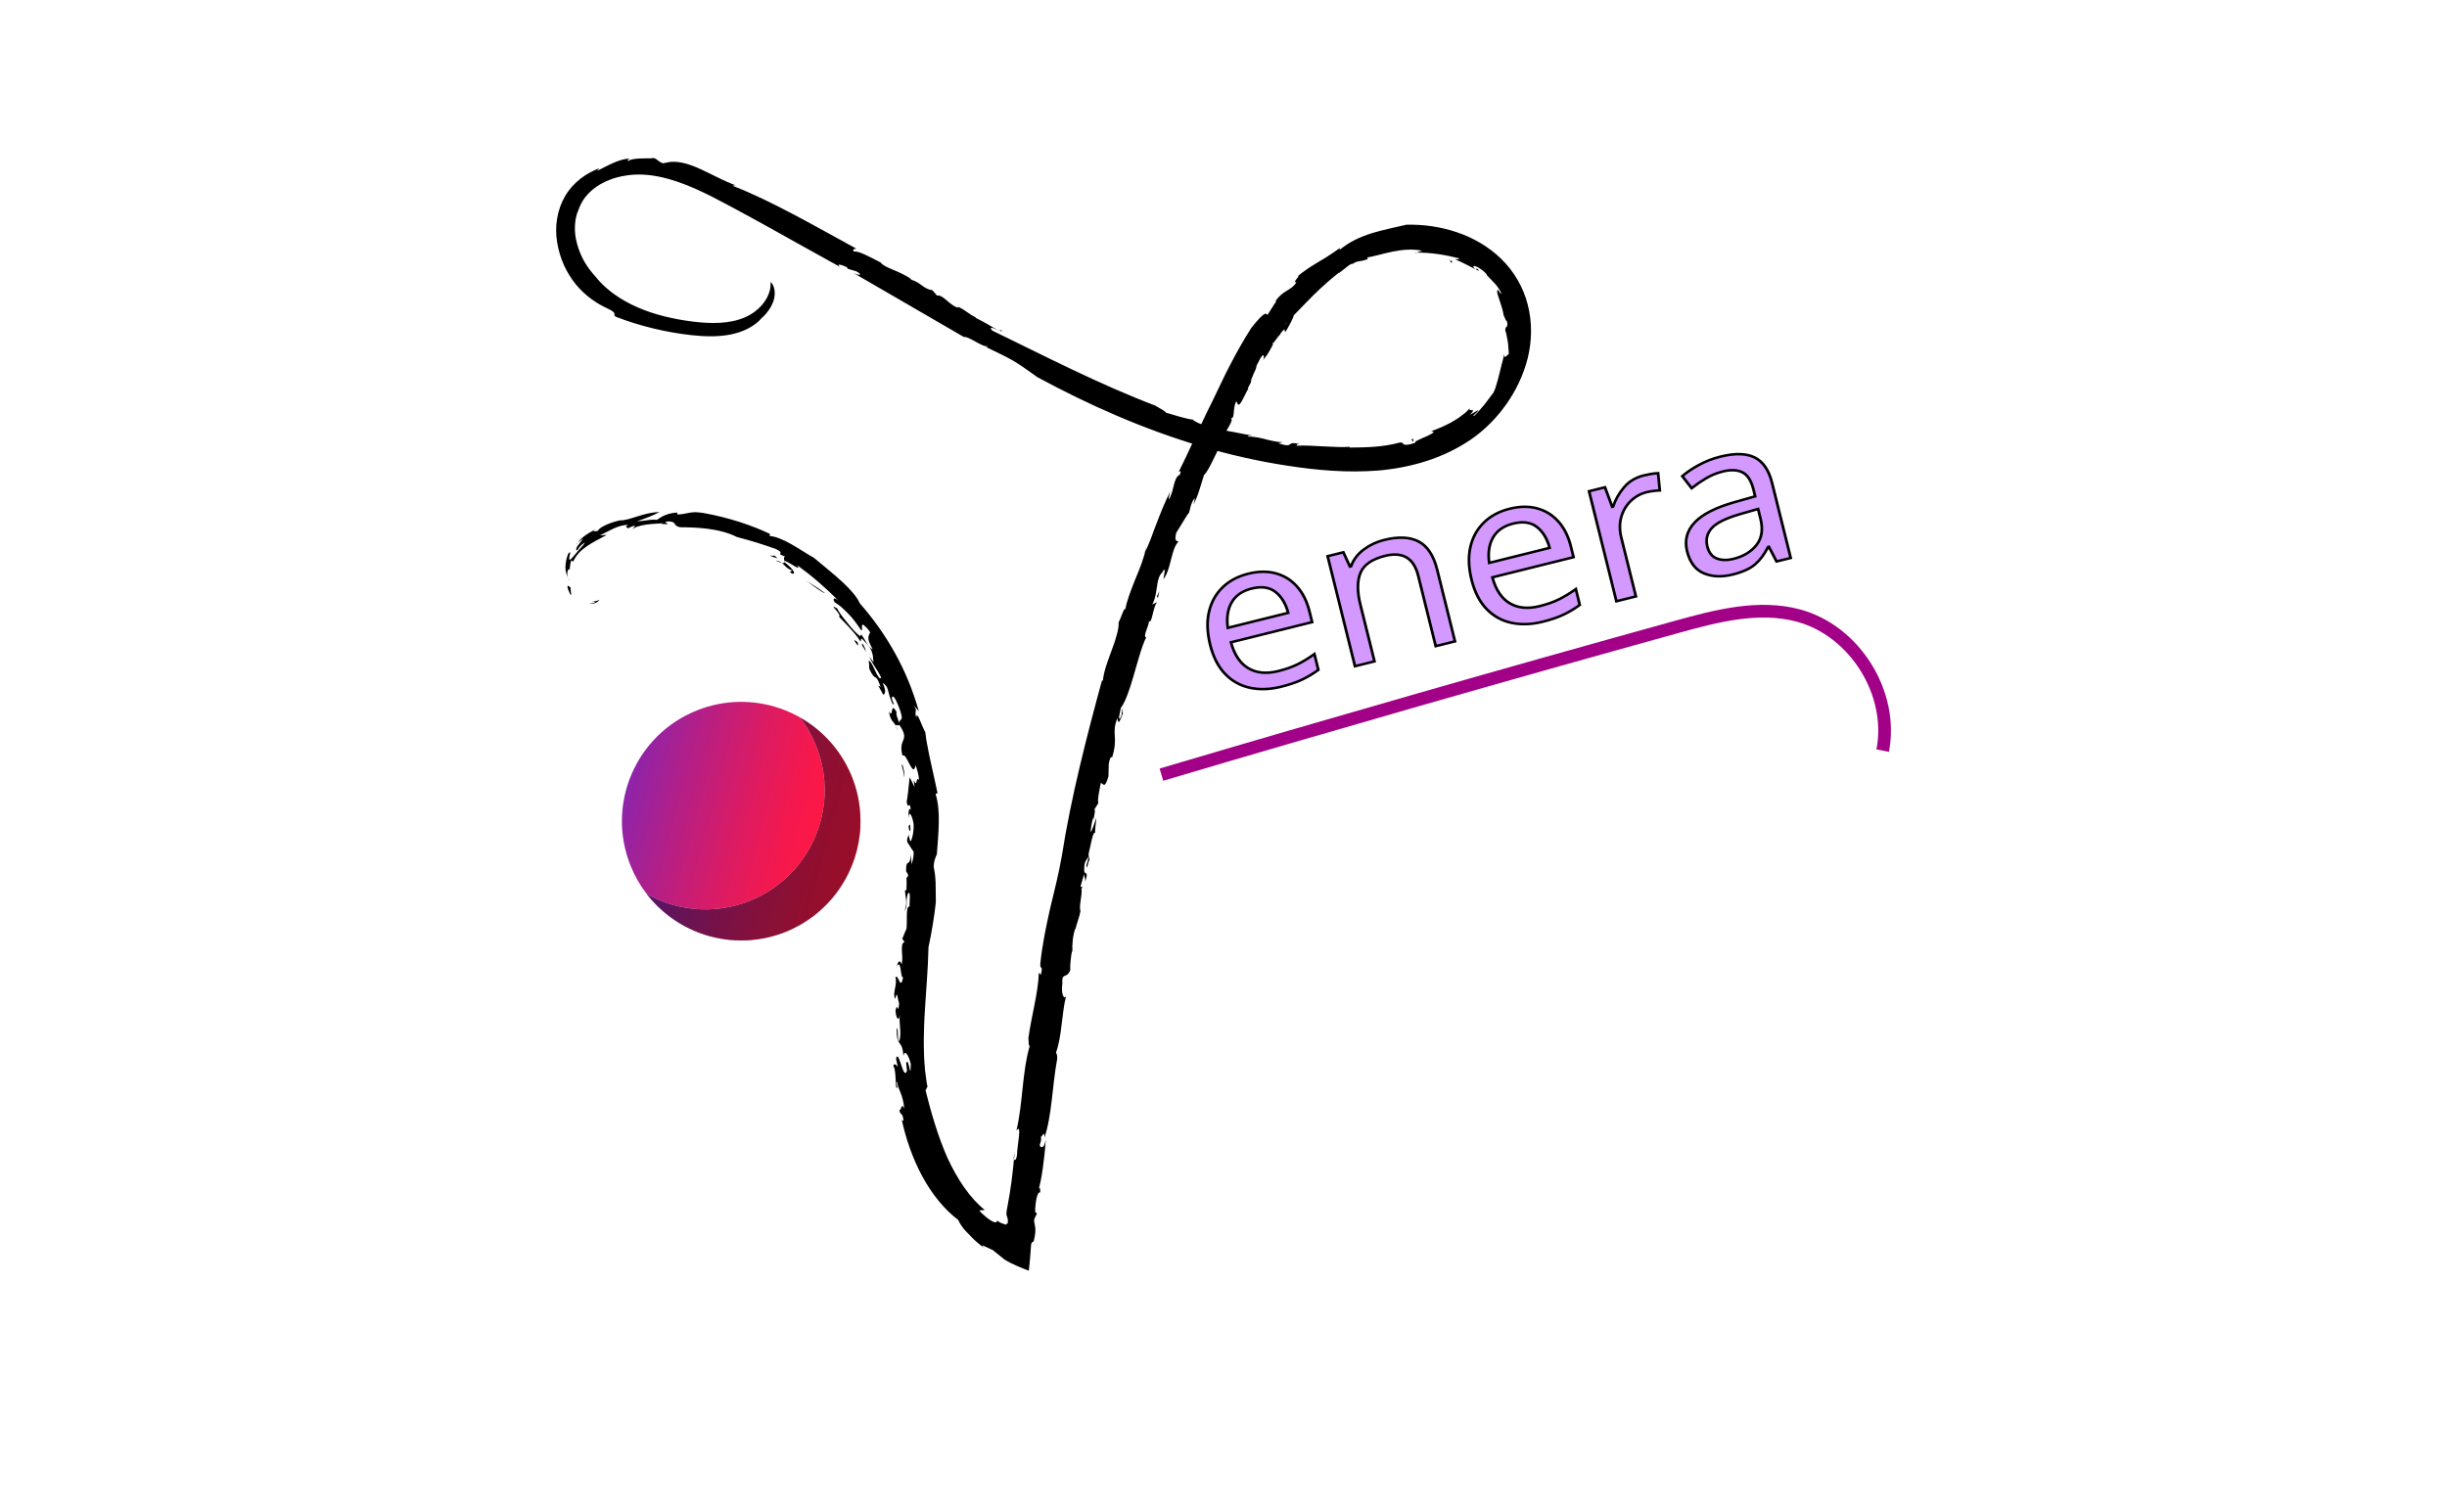
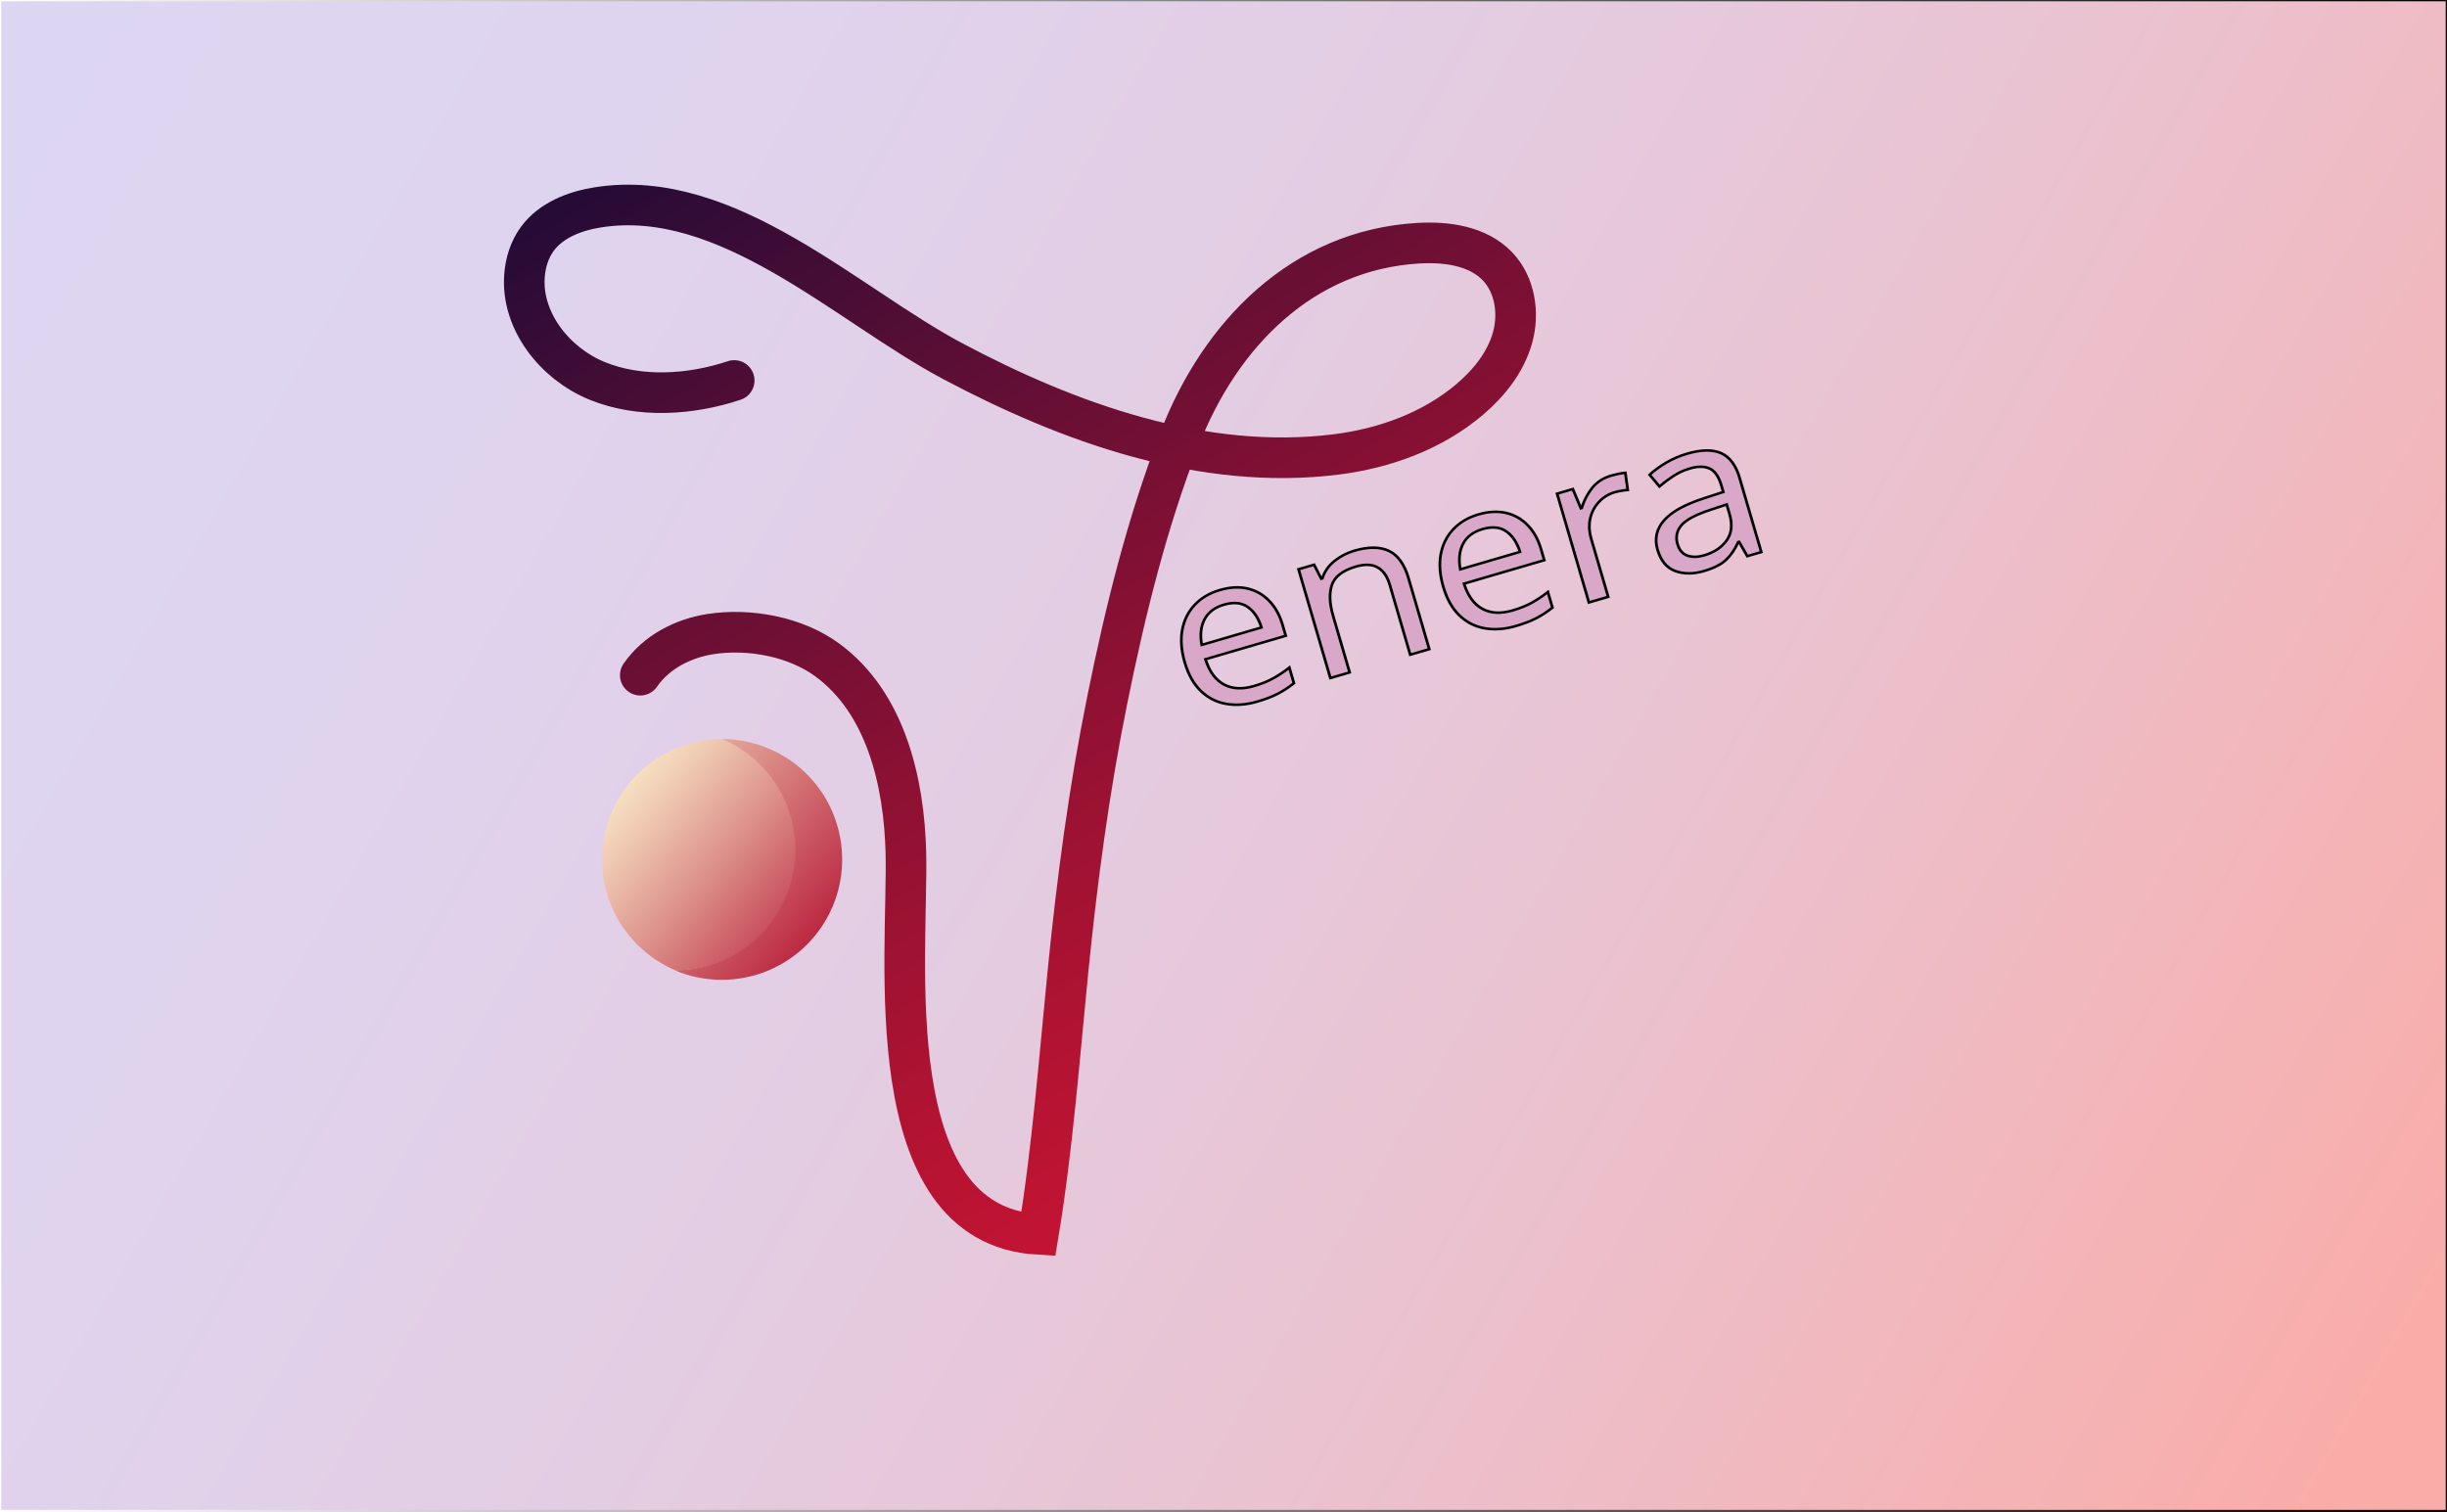
- <svg xmlns="http://www.w3.org/2000/svg" version="1.1" id="Layer_2" x="0px" y="0px" viewBox="0 0 963.78 595.28" style="enable-background:new 0 0 963.78 595.28;" xml:space="preserve">
+ <svg xmlns="http://www.w3.org/2000/svg" version="1.1" x="0px" y="0px" viewBox="0 0 963.78 595.28" style="enable-background:new 0 0 963.78 595.28;" xml:space="preserve">
  <style type="text/css">
- 	.st0{fill:none;stroke:#000000;stroke-width:0.25;stroke-miterlimit:10;}
- 	.st1{fill:url(#SVGID_1_);}
- 	.st2{fill:url(#SVGID_2_);}
- 	.st3{fill:url(#SVGID_3_);}
- 	.st4{fill:url(#SVGID_4_);}
- 	.st5{opacity:0.4;}
- 	.st6{fill:#D499FF;stroke:#000000;stroke-miterlimit:10;}
- 	.st7{font-family:'MyriadPro-Regular';}
+ 	.st0{fill:url(#SVGID_1_);stroke:url(#SVGID_2_);stroke-miterlimit:10;}
+ 	.st1{fill:url(#SVGID_3_);}
+ 	.st2{fill:url(#SVGID_4_);}
+ 	.st3{fill:url(#SVGID_5_);}
+ 	.st4{fill:url(#SVGID_6_);}
+ 	.st5{fill:none;stroke:url(#SVGID_7_);stroke-width:16;stroke-linecap:round;stroke-miterlimit:10;}
+ 	.st6{fill:#D9A7C7;stroke:#000000;stroke-miterlimit:10;}
+ 	.st7{font-family:'BookAntiqua';}
	.st8{font-size:83.326px;}
- 	.st9{fill:none;stroke:#A20087;stroke-width:5;stroke-miterlimit:10;}
</style>
-   <path class="st0" d="M332.79,378.91" />
-   <linearGradient id="SVGID_1_" gradientUnits="userSpaceOnUse" x1="332.136" y1="299.2" x2="332.146" y2="299.203">
-     <stop offset="0" style="stop-color:#109677" />
-     <stop offset="1.059638e-07" style="stop-color:#8E24AA" />
-     <stop offset="0.272" style="stop-color:#B51F86" />
-     <stop offset="0.592" style="stop-color:#DD1B62" />
-     <stop offset="0.845" style="stop-color:#F6184C" />
-     <stop offset="1" style="stop-color:#FF1744" />
-   </linearGradient>
-   <path class="st1" d="M332.15,299.21c0,0-0.01-0.01-0.01-0.01L332.15,299.21z" />
-   <linearGradient id="SVGID_2_" gradientUnits="userSpaceOnUse" x1="331.825" y1="300.402" x2="334.14" y2="301.022">
-     <stop offset="0" style="stop-color:#109677" />
-     <stop offset="1.059638e-07" style="stop-color:#8E24AA" />
-     <stop offset="0.272" style="stop-color:#B51F86" />
-     <stop offset="0.592" style="stop-color:#DD1B62" />
-     <stop offset="0.845" style="stop-color:#F6184C" />
-     <stop offset="1" style="stop-color:#FF1744" />
-   </linearGradient>
-   <path class="st2" d="M333.82,302.22c-0.52-1.02-1.08-2.03-1.67-3.01C332.73,300.19,333.3,301.18,333.82,302.22z" />
-   <linearGradient id="SVGID_3_" gradientUnits="userSpaceOnUse" x1="247.607" y1="307.371" x2="324.431" y2="327.956">
-     <stop offset="0" style="stop-color:#109677" />
-     <stop offset="1.059638e-07" style="stop-color:#8E24AA" />
-     <stop offset="0.272" style="stop-color:#B51F86" />
-     <stop offset="0.592" style="stop-color:#DD1B62" />
-     <stop offset="0.845" style="stop-color:#F6184C" />
-     <stop offset="1" style="stop-color:#FF1744" />
-   </linearGradient>
-   <path class="st3" d="M315.11,282.64c9.75,12.72,12.74,30.11,6.35,46.07c-9.64,24.08-36.98,35.8-61.07,26.16  c-1.98-0.8-3.88-1.7-5.69-2.74c-2.58-3.34-4.74-7.1-6.38-11.21c-9.64-24.09,2.07-51.43,26.16-61.07c21.69-8.67,46-0.04,57.66,19.35  C327.97,292.32,322.1,286.61,315.11,282.64z" />
-   <linearGradient id="SVGID_4_" gradientUnits="userSpaceOnUse" x1="264.159" y1="316.825" x2="337.111" y2="336.373">
-     <stop offset="0" style="stop-color:#109677" />
-     <stop offset="1.059638e-07" style="stop-color:#8E24AA" />
-     <stop offset="0.272" style="stop-color:#B51F86" />
-     <stop offset="0.592" style="stop-color:#DD1B62" />
-     <stop offset="0.845" style="stop-color:#F6184C" />
-     <stop offset="1" style="stop-color:#FF1744" />
-   </linearGradient>
-   <path class="st4" d="M338.85,325.85c0,0.09-0.01,0.19-0.01,0.28c-0.02,0.33-0.04,0.66-0.07,0.99c-0.01,0.14-0.02,0.27-0.03,0.4  c-0.03,0.35-0.06,0.7-0.1,1.05c-0.01,0.09-0.02,0.18-0.03,0.27c-1.92,16.58-12.64,31.61-29.23,38.25  c-17.78,7.11-37.32,2.6-50.22-9.94c-0.41-0.4-0.82-0.82-1.22-1.24c-0.41-0.42-0.8-0.85-1.19-1.29c-0.31-0.34-0.61-0.69-0.9-1.05  c-0.12-0.13-0.24-0.27-0.35-0.42c-0.27-0.34-0.54-0.67-0.8-1.02c1.81,1.04,3.71,1.94,5.69,2.74c24.09,9.64,51.43-2.08,61.07-26.16  c6.39-15.96,3.4-33.35-6.35-46.07c7.99,4.54,14.52,11.36,18.71,19.58c0.23,0.45,0.46,0.91,0.67,1.38c0.18,0.38,0.36,0.76,0.52,1.15  c0.11,0.23,0.21,0.46,0.3,0.69c0.08,0.19,0.16,0.39,0.24,0.58c0.06,0.14,0.11,0.28,0.16,0.42c0.19,0.48,0.37,0.96,0.54,1.45  c0.16,0.45,0.31,0.91,0.46,1.37c0.01,0.04,0.02,0.07,0.03,0.11c0.16,0.5,0.31,0.99,0.45,1.5c0.29,1.01,0.53,2.03,0.74,3.05  c0.11,0.52,0.21,1.04,0.3,1.56c0.12,0.71,0.23,1.43,0.31,2.15c0.06,0.48,0.11,0.96,0.15,1.43c0.02,0.22,0.04,0.45,0.06,0.67  c0.04,0.55,0.08,1.1,0.1,1.64c0.01,0.13,0.01,0.26,0.01,0.39C338.92,323.13,338.92,324.49,338.85,325.85z" />
-   <path class="st0" d="M842.17,297.85" />
-   <path class="st0" d="M842.17,297.85" />
-   <path class="st0" d="M842.17,297.85" />
-   <path class="st5" d="M338.91,323.51c0,0.78-0.02,1.56-0.06,2.34c0,0.09-0.01,0.19-0.01,0.28c-0.02,0.33-0.04,0.66-0.07,0.99  c-0.01,0.14-0.02,0.27-0.03,0.4c-0.03,0.35-0.06,0.7-0.1,1.05c-0.01,0.09-0.02,0.18-0.03,0.27c-0.11,1-0.27,1.99-0.45,2.98  c-0.01,0.08-0.03,0.15-0.04,0.23c-4.02,21.86-23.16,38.44-46.19,38.44c-11.45,0-21.95-4.11-30.1-10.94  c-0.14-0.12-0.28-0.24-0.42-0.36c-0.3-0.26-0.6-0.51-0.89-0.77c-0.46-0.41-0.91-0.83-1.36-1.26c-0.41-0.4-0.82-0.82-1.22-1.24  c-0.41-0.42-0.8-0.85-1.19-1.29c-0.31-0.34-0.61-0.69-0.9-1.05c-0.12-0.13-0.24-0.27-0.35-0.42c-0.28-0.34-0.55-0.68-0.82-1.03  c0.01,0,0.01,0.01,0.02,0.01c1.81,1.04,3.71,1.94,5.69,2.74c24.09,9.64,51.43-2.08,61.07-26.16c6.39-15.96,3.4-33.35-6.35-46.07  c7.99,4.54,14.52,11.36,18.71,19.58c0.23,0.45,0.46,0.91,0.67,1.38c0.18,0.38,0.36,0.76,0.52,1.15c0.11,0.23,0.21,0.46,0.3,0.69  c0.14,0.33,0.27,0.66,0.4,1c0.19,0.48,0.37,0.96,0.54,1.45c0.16,0.45,0.31,0.91,0.46,1.37c0.01,0.04,0.02,0.07,0.03,0.11  c0.16,0.5,0.31,0.99,0.45,1.5c0.28,1,0.53,2.02,0.74,3.05c0.11,0.52,0.21,1.04,0.3,1.56C338.68,318.09,338.91,320.77,338.91,323.51z  " />
-   <g>
+   <g id="Layer_3">
+     <linearGradient id="SVGID_1_" gradientUnits="userSpaceOnUse" x1="962.696" y1="575.231" x2="-19.651" y2="8.073">
+       <stop offset="0.029" style="stop-color:#FAACA8" />
+       <stop offset="0.093" style="stop-color:#F6B1B1" />
+       <stop offset="0.323" style="stop-color:#EBC1CE" />
+       <stop offset="0.553" style="stop-color:#E3CDE3" />
+       <stop offset="0.78" style="stop-color:#DFD4EF" />
+       <stop offset="1" style="stop-color:#DDD6F3" />
+     </linearGradient>
+     <linearGradient id="SVGID_2_" gradientUnits="userSpaceOnUse" x1="-0.5" y1="297.638" x2="964.279" y2="297.638">
+       <stop offset="0" style="stop-color:#FFFFFF" />
+       <stop offset="1" style="stop-color:#000000" />
+     </linearGradient>
+     <rect x="0" y="0" class="st0" width="963.78" height="595.28" />
+   </g>
+   <g id="Layer_2">
+     <linearGradient id="SVGID_3_" gradientUnits="userSpaceOnUse" x1="268.819" y1="84.043" x2="310.416" y2="195.223" gradientTransform="matrix(0.8876 -0.4607 0.4607 0.8876 -99.7948 178.1279)">
+       <stop offset="8.527564e-07" style="stop-color:#FFFBD5" />
+       <stop offset="0.096" style="stop-color:#FBEDCB" />
+       <stop offset="0.275" style="stop-color:#EFC9B2" />
+       <stop offset="0.519" style="stop-color:#DC8F89" />
+       <stop offset="0.815" style="stop-color:#C33F51" />
+       <stop offset="1" style="stop-color:#B20A2C" />
+       <stop offset="1" style="stop-color:#DD1818" />
+       <stop offset="1" style="stop-color:#B20A2C" />
+     </linearGradient>
+     <path class="st1" d="M277.41,219c0,0-0.01-0.01-0.01-0.01L277.41,219z" />
+     <linearGradient id="SVGID_4_" gradientUnits="userSpaceOnUse" x1="268.105" y1="81.388" x2="318.251" y2="215.418" gradientTransform="matrix(0.8876 -0.4607 0.4607 0.8876 -99.7948 178.1279)">
+       <stop offset="8.527564e-07" style="stop-color:#FFFBD5" />
+       <stop offset="0.096" style="stop-color:#FBEDCB" />
+       <stop offset="0.275" style="stop-color:#EFC9B2" />
+       <stop offset="0.519" style="stop-color:#DC8F89" />
+       <stop offset="0.815" style="stop-color:#C33F51" />
+       <stop offset="1" style="stop-color:#B20A2C" />
+       <stop offset="1" style="stop-color:#DD1818" />
+       <stop offset="1" style="stop-color:#B20A2C" />
+     </linearGradient>
+     <path class="st2" d="M280.31,220.92c-0.94-0.68-1.91-1.31-2.9-1.92C278.4,219.61,279.37,220.24,280.31,220.92z" />
    <g>
-       <g>
-         <g>
-           <g>
-             <path d="M232.01,237.76c1.73-0.07,2.29-0.49,2.38-0.57c0.08-0.12-0.33-0.13-0.69-0.12c-0.36,0.03-0.68-0.03-0.43-0.04       c0.13,0,0.38-0.07,0.86-0.14c0.49-0.03,1.12-0.28,2.04-0.63c-0.33,0.39-0.77,0.86-1.44,1.2c-0.35,0.13-0.75,0.25-1.19,0.34       C233.08,237.88,232.56,237.82,232.01,237.76z" />
-             <path d="M300.02,125.29c-2.78,3.22-7.2,5.44-12.05,6.43c-4.87,1.01-10.12,0.89-15.31,0.34c-10.43-1.12-20.77-3.68-29.9-7.2       c-2.08-0.94,1.22-1.13-3.35-3.28c-4.23-1.91-8.83-4.96-12.54-9.47c-1.83-2.26-3.46-4.83-4.75-7.64       c-1.25-2.82-2.18-5.86-2.68-9.01c-1.07-6.27,0.04-13.04,3.22-18.35c1.56-2.67,3.67-4.92,5.97-6.72       c2.32-1.8,4.86-3.14,7.41-4.11c-0.33,0.32-0.64,0.68-0.95,1.02c0.93-0.43,1.91-0.86,2.89-1.41c1.01-0.47,2.03-1.05,3.12-1.51       c2.15-0.97,4.48-1.8,6.74-1.92c0.07,0.31-1.36,0.61-0.29,0.92c0.49-0.54,2.49-0.89,4.61-0.95c1.06-0.08,2.14-0.01,3.08-0.06       c0.94,0.02,1.75-0.01,2.25-0.14c1.73,0.62,1.46,1.29,3.61,2.1c0.9-0.21,1.81-0.35,2.73-0.53c3.81-0.42,8.14,0.98,12.47,3       c4.36,1.99,8.8,4.55,13.57,6.23c-0.54,0-1.51-0.27-0.91,0.31c15.08,5.88,32.57,16.03,48.39,24.65       c-0.81-0.03-1.74,0.23-1.04,1.13c1.34-0.53,6.29,2.03,10.56,4.29c1.29,2.11,7.68,3.29,12.23,6.71l-0.55-0.02       c4.23,1.07,5,3.75,8.67,4.2l1.83,2.13c2.41-0.49,4.81,3.78,8.22,4.78l0.07-0.35c3.02,1.29,4.09,2.83,6.85,4.09l0.16,0.31       c6.37,3.1,9.53,5.89,10,4.68c1.67,2.1-6.22-2.92-3.54,0.28c20.99,10.19,42.31,21.24,64.21,29.56c2.31,1.4,3.86,2.12,4.25,2.79       c2.27,0.61,8.43,2.67,10.64,2.71c-0.76-0.21,1.25,1.07,2.41,1.5c1.97,0.86,3.19,0.87,4.45,0.9c1.27,0,2.57,0.02,4.75,0.92       c-1.88-0.17-2.6,0.06-2.13,0.69c4.12,0.15,9.24,1.6,13.92,2.31c-0.76,0.06-1.91-0.06-1.82,0.37c2.65-0.01,4.93,0.53,7.14,1.12       c2.21,0.53,4.35,1.07,6.64,1.12l-1.8,0.43c3.52,1.11,4.12,0.76,4.6,0.4c0.48-0.37,0.83-0.8,3.91-0.09       c-1.53,0.01-1.04,0.38-1.36,0.64c3-0.22,6.83,0.05,10.65,0.25c3.82,0.2,7.64,0.39,10.55,0.17c-0.35,0.1-0.26,0.3-0.26,0.3       c6.32-0.07,13.02-0.12,19.74-1.99c1.26-0.11,1.15,0.38,1.54,0.68c0.19,0.15,0.51,0.25,1.2,0.21c0.69-0.03,1.72-0.25,3.34-0.78       c-0.16-0.35,0.44-0.73,1.35-1.16c0.9-0.46,2.11-0.95,3.2-1.41c2.15-1.04,3.81-1.92,1.69-1.98c1.34-0.42,2.79-1.1,4.36-1.71       c0.75-0.37,1.53-0.74,2.3-1.12c0.38-0.19,0.78-0.37,1.15-0.58c0.37-0.22,0.73-0.44,1.09-0.65c0.72-0.44,1.44-0.85,2.09-1.3       c0.64-0.48,1.25-0.95,1.82-1.38c0.28-0.22,0.55-0.44,0.82-0.65c0.25-0.23,0.47-0.45,0.69-0.67c0.43-0.43,0.81-0.83,1.11-1.19       c-0.74,1.04,0.06,0.93,0.65,0.94c0.58,0.01,0.94,0.15-0.81,1.81c1.09-0.59,2.24-1.15,3.32-1.82c0.06,0.86-2.97,2.42-1.57,2.21       c0.44-0.44,1.13-1.05,1.83-1.85c0.69-0.81,1.47-1.72,2.25-2.63c0.71-0.96,1.42-1.91,2.05-2.71c0.62-0.81,1.09-1.54,1.47-1.94       c0.23-0.53,0.45-1.06,0.67-1.6c0.2-0.54,0.35-1.11,0.52-1.67c0.32-1.13,0.69-2.25,0.95-3.5c0.29-1.23,0.67-2.49,0.97-3.92       c0.16-0.7,0.38-1.42,0.58-2.18c0.16-0.77,0.35-1.57,0.58-2.41c-0.19,1.64,0.33,1.33,0.86,0.85c0.53-0.48,1.06-1.13,0.85,0.02       l0.02-1.3l-0.09-1.31l-0.21-2.55c-0.34-1.69-0.51-3.32-1.06-4.88c-0.03-1.11,0.26-1.24,0.52-1.5c0.12-0.13,0.26-0.29,0.3-0.63       c0.03-0.33-0.02-0.84-0.2-1.65c-0.19,0.11-0.38-0.19-0.57-0.62c-0.19-0.43-0.38-1.01-0.67-1.45c-0.04-0.41-0.47-2.67-1.26-4.83       c-0.29-1.12-0.75-2.18-1-3.11c-0.3-0.89-0.42-1.65-0.23-2.04c0.03-1.2,2.05,3.17,1.3,0.66c-0.49-0.97-0.98-1.64-1.38-2.2       c-0.39-0.57-0.8-0.97-1.17-1.39c-0.37-0.42-0.77-0.82-1.25-1.31c-0.46-0.51-1.03-1.08-1.77-1.85l0.08-0.19       c-0.45-0.55-1.11-1.13-1.79-1.68c-0.72-0.5-1.42-1-2.05-1.27c-1.25-0.57-1.94-0.57-0.99,0.64c0.75,0.58,0.74,0.3,0.79,0.13       c0.05-0.18,0.18-0.26,1.13,0.82c-0.51-0.14-1.11-0.45-1.84-0.79c-0.7-0.36-1.5-0.78-2.37-1.24c-1.73-0.9-3.71-1.88-5.6-2.67       c1.37,0.36,1.38-0.06,2.09-0.2c-5.58-1.39-11.38-2.44-17.56-2.3c-0.06,0.34,0.52,0.07,1.24-0.25c0.73-0.31,1.6-0.6,2.04-0.37       c-3.93-0.96-8.19-0.58-12.06,0.19c-3.9,0.8-7.42,1.93-10.75,2.46c0.97-0.5,0.88,0.72,0.75,0.56c-3.52,1.26-3.77,0.39-5.88,1.86       c-0.24-0.2-0.96,0.18-1.84,0.84c-0.87,0.69-1.95,1.6-3.01,2.35c-0.44,0.56-0.62,0.6-0.46,0.33c0.15-0.29,0.67-0.85,1.64-1.45       c-1.46,1.11-5.05,3.94-8.83,7.45c-3.8,3.5-7.71,7.76-10.76,10.81c0.2,0.06-0.34,1.32-1.09,2.73c-0.74,1.42-1.61,3.07-2.22,3.84       l-0.28-1.16c-1.54,1.11-3.76,5.47-4.57,5.33c-0.71,2.09,1.32-1.48,3.38-4.81c2.07-3.31,4.19-6.37,2.74-3.87       c-0.78,0.33-1.66,2.18-2.41,3.68c-0.73,1.52-1.26,2.75-1.42,1.88c-2.29,3.29-3.48,7.13-6.21,9.95       c0.69-0.88,0.63-3.45-1.02-0.64c-2.79,5.04-0.48,1.62-2.54,5.82c-0.38,0.91-0.75,1.82-1.11,2.74c0.67,0.59-2.56,4.47-0.68,3.05       c-0.97,0.28-3.44,7.68-4.47,6.46l-0.66-1.25c-1.07,2.27-0.79,4.21-1.22,6.19c-0.25,0.24-0.76,0.72-0.87,0.52       c1.42,1.16-2.9,5.23-2.95,8.51c-2.75,4.5-5.61,12.06-7.66,13.86c-0.58,1.95-1.16,3.8-1.77,5.71c-0.6,1.92-1.32,3.86-2.37,5.91       c0.2-0.91,0.63-2.1,0.37-2.48c-1.58,2.47-1.42,3.31-2.16,5.86c-0.02-0.65-3.16,4.95-4.98,7.7c-0.53,1.95-0.39,2.71-0.11,3.04       c0.28,0.33,0.73,0.24,0.93,0.54c-2.91,2.82-2.84,11.01-5.92,14.77c0.25-1.38,1.21-5.79-0.36-2.8c-1.46,1.43-1.8,3.28-2.12,5.43       c-0.35,2.14-0.51,4.63-1.86,7.3l1.84-0.91c-1.68,2.21-1.92,8.53-3.14,7.49c-0.12,2.04-2.64,6.48-1.08,6.28       c-1.08,2.2-1.92,4.76-2.72,7.4c-0.81,2.64-1.56,5.38-2.32,7.99c-0.76,2.61-1.53,5.1-2.36,7.25c-0.83,2.15-1.64,4-2.64,5.27       c-0.13,1.41-1.25,4.72-0.36,4.21c1.35-2.03,0.27-3.28,1.02-3.97c-0.28,1.22,0.03,1.59,0.19,1.76c-1.08,2.84-1.79,5.12-2.2,2.05       c-1.28,3.15-1.14,4.98-1.01,7.04c0.06,1.03,0.12,2.12-0.01,3.45c-0.13,1.34-0.44,2.92-1.05,4.98       c-0.48-0.52-0.85,0.06-1.33,2.52l-0.11,4.86c-1.49,5.33-2.02,2.76-3.03,2.66c-0.51,2.92-1.39,6.45-0.97,7.92       c-0.69,1.07-1.32,2.16-1.98,3.25c1.43-2.37,0.08,2.52,0.04,3.93l0.05-1.42c-0.52,0.45-0.98,3.86-1.21,5.58       c0.69-0.27,1.65-3.64,2.22-5.47c0.12,1.58-0.47,3.86-0.38,5.92c-0.82-0.85-1.68,4.58-2.26,6.86c-0.77,2.6,0.23,3.15,0.03,3.92       c-0.51-0.03-0.91,4.32-1.21,2.11c0.02-0.94,0.86-1.97,0.75-3.55c-0.74,1.67-1.55,1.3-1.62,5.05c-0.05,2.83,2.03-0.33,0.43,4.74       c0.02-1.41-0.32-1.74-0.46-2.86l-1.42,4.76l0.83,0.37c-0.35,0.61-0.34,0.15-0.51,0.43c0.65,1.62-1.13,7.47-0.3,8.76       c-0.4,2.46-1.52,5.06-2.04,7.39l0-0.46c-1.01,2.78-1.33,6.66-1.15,9.17l-0.17-0.16c-0.34,1.55-0.84,5.29-0.66,7.33       c-1.31,3.86-3.53,0.79-3.13,5.37c-0.61,4.04,0.61,6.58,1.43,5.05c-0.87,3.58-1.27,7.48-1.75,11.29       c-0.46,3.82-0.98,7.57-2.16,10.83c0.2,1.09,0.52,0.47,0.42,2.65c-1.95,10.6-2.1,22.68-5.02,30.94       c0.05-3.15-0.85-0.33-1.37-0.33c0.45,2.66-1.22,2.97,0.01,4.07c0.83-0.15,1.19,0.16,1.9-2.81c-0.41,6.44-1.67,16.13-2.88,19.58       c0.6-1.72,0.67-0.32,0.72,1.1c-1.21-0.63-2.01,4.06-2.02,7.68l0.71,0.6l-0.55,1.11c-0.18,0.38-0.35,0.66-0.58,1.34       c-0.01,1.09,0.31,1.8,0.45,2.99c0.14,1.16,0.08,2.9-0.64,5.6c-0.32,0.07-0.63,0.19-0.97,0.99c-0.11,1.52-0.24,3.19-0.37,4.95       c-0.08,0.91-0.17,1.84-0.26,2.78c-0.05,0.47-0.1,0.95-0.15,1.43l-0.08,0.72l-0.04,0.36l-0.02,0.18c-0.01,0.02,0,0.08-0.02,0.07       l-0.07-0.03c-1.58-0.58-3.25-1.24-4.91-1.99c-0.83-0.37-1.66-0.76-2.47-1.17c-0.81-0.41-1.55-0.88-2.28-1.34       c-1.6-1.25-3.09-2.45-4.46-3.6c-0.29-0.13-0.6-0.27-0.92-0.41c-0.32-0.16-0.65-0.32-0.97-0.47c-0.67-0.3-1.28-0.57-1.69-0.75       c-0.43-0.17-0.67-0.2-0.55,0.03c0.06,0.11,0.21,0.29,0.48,0.54c0.13,0.13,0.29,0.28,0.49,0.44c0.2,0.14,0.42,0.31,0.68,0.5       c-0.59-0.39-1.16-0.86-1.71-1.31c-0.53-0.43-1.05-0.85-1.56-1.27c-0.65-0.58-1.31-1.08-1.85-1.64c-1.1-1.12-2.07-2.11-2.91-3       c-0.87-0.87-1.47-1.76-1.98-2.51c-0.51-0.76-0.88-1.42-1.1-2.01c-5.18-3.84-10.31-10.03-14.13-17.14       c-3.88-7.1-6.51-15.03-8.08-22.17l0.67,0.28c-0.38-3.92-1.47-1.76-1.61-4.54c0.78,1.13,0.64-3.14,1.88-0.27       c-0.1-1.39-0.3-2.5-0.55-3.46c-0.21-0.96-0.47-1.76-0.76-2.5c-0.55-1.48-1.27-2.72-1.52-4.52c-0.41-0.24-0.22,0.48-0.06,1.18       c0.17,0.7,0.35,1.37-0.19,1.08c-0.39-0.59-0.13-7.78-1.25-8.55c0.4-1.41,1.3-0.36,1.8,0.35l-0.7-3.33       c0.61-2.07,1.29,0.26,2.04,2.52c0.71,2.26,1.62,4.45,2.27,2.29l-0.31-3.01c1.09-2.9,1.72,7.86,1.81,0.33       c-0.75-3.21-2.39-6.03-2.9-3.07c-0.36-6.88-2.86-3.19-2.6-10.67c0.73-2.02,0.03,5.99,1.02,4.57c0.51-1.75,0.4-3.5,0.26-5.22       c-0.12-1.71-0.33-3.38-0.08-4.93c-0.59,3.43-1.68,0.44-1.7-1.81c0.82-3.74,0.92,2.52,1.42-2.8c-0.62-0.93-0.66-5.86-1.51-1.68       c-1.35-2.06,0.91-5.51,0.05-8.5c1.24-1.61,1.9,5.69,3.03-0.05c-1.14,0.8-0.61-7.28-2.47-4.4c0.55-2.24,1.39-2.38,1.83-0.65       c0.99-3.16-0.94-8.04,1.21-8.84l-0.91-1.23c0.46-0.96,0.9-2.37,1.66-3.93c0.37-2.82-0.37-9.19,1.18-8.76       c-0.06-0.92,0.66-7.28-0.69-4.93c-1.07,3.88,0.33,4.63-1.4,6.67c1.54-2.67,0.45-5.72,0.29-8.04l0.65-0.31       c-0.12-1.37,0.3-4.48-0.31-5.37c0.28,1.06,0.74,0.56,0.96-0.51l-0.84-1.48c-0.09-5.49,1.75-1.18,1.75-6.52l0.53,4.08       c-0.1-0.9,0.85-2.67,0.68-5.24c-0.82-1.03-1.83-2.89-2.48-3.74c-0.34-2.96,1.04-1.32,0.12-4.23c0.39,1.27,0.68,2.54,1.01,3.83       c0.26,0.59,1.51-2.58,1.36-6.59c-0.29-2.57-1.83-6.43-2.05-2.42c-0.13-1.98,0.24-4.79,0.95-3.25c-0.55-4.49-0.88,0.64-1.64-3.2       c0.39-1.61,0.83-6.62,1.17-9.71c0.64,1.29,1.35,2.58,1.93,3.9c-0.07-0.91-0.21-1.82-0.32-2.72c1.62,3.39,0.63-1.9,2.1-0.06       c-0.08-1.9-0.74-4.13-1.38-5.87c-0.51,2.87-1.4,1.43-2.38-0.43c-0.98-1.87-2.02-4.19-2.75-3.25c-0.95-3.55-0.21-4.88,0.32-6.24       c0.54-1.35,0.67-2.7-1.66-6.08c-0.12,1.34-2.35-1.79-0.66,2.54c-0.99-4.47-2.48-2.5-3.39-7.79c1.9,3.57,0.4-4.66,3.15,0.53       c-0.69-0.19,0.59,3.21,0.96,4.04c0.14-2.03,1.85-0.12,0.41-4.67c-0.97-2.75-2.49-6.43-3.13-5.58c-0.91,0.47,1.64,4.09,0.03,2.7       c-1.17-2.61-1.45-4.28-1.8-5.49c-0.39-1.19-0.78-1.93-2.06-2.66c0.77,1.62,1.01,2.73,0.96,3.46c-0.08,0.74-0.41,1.09-0.74,1.19       c-0.59-1.25-1.32-2.42-1.97-3.63l0.93,0.47c-1.09-3.12-1.54-3.46-2.07-3.72c-0.51-0.27-1.05-0.49-2.37-3.36       c-0.03-1.09-0.09-2.19-0.21-3.25c0.92,0.36,1.83,2.53,2.68,4.34c0.43,0.91,0.84,1.72,1.21,2.21c0.35,0.5,0.68,0.65,0.99,0.19       c-0.84-1.93-1.7-3.07-2.44-4.23c-0.38-0.57-0.74-1.15-1.09-1.81c-0.39-0.64-0.77-1.37-1.15-2.29c0.57,0.69,1.22,1.7,1.76,2.4       c-0.31-0.69-0.15-1.62-0.4-3c-0.29-1.34-0.9-3.22-3.2-5.34c-2.15-2.31-1-0.33-1.63-0.02c-1.85-2.8-3.41-4.35-4.66-5.74       c-1.23-1.41-2.44-2.44-3.83-4.05c0.8-0.09-0.37-1.59-1.27-2.68c-0.91-1.05-1.52-1.77,0.59-0.5c0.42,1.09,2.18,3.48,4.11,5.75       c1.8,2.38,3.94,4.56,5.07,5.26c0-1.49,0.67-0.33,1.62,1.24c0.47,0.79,1.01,1.67,1.57,2.39c0.53,0.73,1.06,1.31,1.6,1.43       c-0.33-0.6-0.6-1.14-0.82-1.62c-0.23-0.47-0.42-0.88-0.55-1.24c-0.27-0.73-0.35-1.29-0.32-1.74c0.05-0.91,0.51-1.4,0.7-2.07       c-0.39-0.68-0.88-1.28-1.36-1.79c-0.52-0.48-0.98-0.9-1.33-1.22c-1.18,0.04,0.02,1.66-0.74,2.33       c-1.72-2.54-3.48-5.01-5.41-6.87c-0.94-0.95-1.84-1.82-2.69-2.56c-0.88-0.7-1.71-1.28-2.44-1.73       c-1.06-1.76,0.11-2.04,1.82-0.31c-2.58-2.58-5.32-5.16-8.13-7.6c-2.82-2.43-5.72-4.7-8.52-6.75c1.42,1.89-0.25,0.91-2.02-0.19       c-1.82-1.05-3.76-2.2-2.81-0.85c0.73,0.55,1.41,1.13,1.98,1.68c0.56,0.56,1.01,1.1,1.3,1.54c0.59,0.89,0.55,1.42-0.47,1.18       c-1.81-1.32,0.45-0.54-0.15-1.35c-2.85-0.82-3.08-3.58-6.23-3.77c2.95,1.36,3.47,1.13,3.46,0.45c0-0.68-0.57-1.76,0.28-2.01       c-2.28-0.88-2.12-1.05-1.92-1.29c0.2-0.24,0.47-0.58-1.68-1.69c-2.31-0.83-4.9-1.67-7.52-2.51c-2.65-0.79-5.34-1.6-7.92-2.24       c-3-1.58-7.15-2.66-11.26-3.2c-4.12-0.56-8.17-0.61-11.12-0.64c-3.09-0.7-0.96-2.08-4.42-2.31c-4.03,0.21,3.03,1.39-2.94,1.01       l0.55-0.31c-0.89,0.21-3.63,0.18-6.34,0.55c-1.35,0.18-2.69,0.49-3.76,0.85c-1.07,0.42-1.87,0.91-2.18,1.5l1.45-1.9       c-1.12,0.12-2.06,0.66-2.9,1.07c-0.16-0.47-1.55-0.56,0.14-1.36c-3.93-0.1-7.54,2.42-11.16,4.11c0.91-0.09,1.82-0.16,2.73-0.19       c-3.02,1.6-5.5,2.86-7.75,4.4c-2.22,1.52-4.33,3.36-5.5,6.16l-0.72-0.55c-0.35,0.98-0.5,2.02-0.61,3.01l0.02,0.66       c-0.19-0.24-0.38-0.23-0.57-0.03c-0.09,0.1-0.19,0.25-0.27,0.44c-0.07,0.19-0.1,0.42-0.14,0.68c-0.1,0.52-0.01,1.14,0.13,1.74       c0.19,0.59,0.45,1.16,0.82,1.56c-1.02-1.49-1.74-3.37-1.7-5.43c0.03-1.75,0.41-3.54,1.09-5.24c0.54-0.61,0.78-0.65,0.8-0.46       c0.03,0.2-0.13,0.65-0.23,1.16c-0.28,1-0.34,2.13,0.42,1.5c0.67-0.51,1.73-2.02,2.96-3.37c1.19-1.37,2.45-2.66,2.62-3.3       c-1,0.67-1.47,1.11-1.84,1.53c-0.37,0.43-0.65,0.86-1.15,1.63c-0.72-0.13-0.47-0.86,0.14-1.78c0.61-0.92,1.6-1.96,2.15-2.84       c-1.07,0.77-2.75,1.79-2.7,2.28c1.54-2.23,3.73-3.99,7.62-5.92c-2.41,1.73,1.76-0.01,0.91,0.81c-0.08-0.56,0.78-1.38,2.32-2.16       c0.77-0.39,1.69-0.8,2.75-1.19c1.07-0.35,2.25-0.73,3.53-1.02c0.99,0.06,2.05-0.14,3.2-0.44c1.16-0.26,2.39-0.72,3.71-1.11       c2.63-0.83,5.63-1.66,8.7-1.72c-2.39,1.3-5.36,2.49-8.8,3.62c1.88-0.05,2.88-0.27,3.91-0.39c1.02-0.13,2.04-0.32,3.92-0.18       c0.85-0.49,1.58-1.09,2.72-1.61c0.57-0.27,1.24-0.53,2.08-0.76c0.84-0.21,1.85-0.38,3.1-0.51l0.25,0.81       c2.23-0.12,3.38-0.51,4.67-0.71c0.65-0.11,1.34-0.2,2.23-0.22c0.88,0.02,1.96,0.11,3.38,0.34c4.86,0.88,9.7,2.09,14.16,3.53       c4.46,1.43,8.53,3.08,11.9,4.67l-0.08,0.86c2.22,0.1,5.44,1.44,8.6,3.26c3.18,1.8,6.33,3.95,8.82,5.3       c3.65,3.11,7.73,6.28,11.11,9.44c0.84,0.79,1.63,1.58,2.39,2.33c0.74,0.77,1.41,1.53,2.03,2.25c1.21,1.45,2.08,2.83,2.59,3.98       c5.53,6.28,10.06,12.78,13.91,19.73c3.85,6.95,6.94,14.42,9.32,22.77l-2.01-2.41c1.75,2.68-0.01,2.1,1.01,4.94       c0-3.62,2.28,3.7,3.51,5.63c0.2,1.94,0.53,3.98,0.97,6.05c0.38,2.08,0.8,4.21,1.3,6.3c0.88,4.2,1.87,8.3,2.56,11.69l-0.78,0.34       c2.13,6.78,1.11,15.18,0.52,23.71c-0.39,0.97-1.21,2.48-1.26,5.01c0.99,4.69,0.74,7.12,0.85,13.93       c-0.5,4.92-1.78,12.81-2.89,17.67c-0.19,9.24-1.09,18.41-1.58,27.6c-0.08,2.29-0.23,4.6-0.24,6.89l-0.04,3.45l0.07,3.44       c0.02,2.3,0.25,4.58,0.4,6.87l0.43,3.38l0.23,1.69l0.33,1.67l-0.77,1.43c2.16,8.65,4.85,18.06,8.65,26.63       c3.89,8.48,9.03,16.04,14.67,20.49c-0.73,0.11-1.43,0.16-2.13,0.2c0.18,0.23,0.36,0.47,0.56,0.69l0.64,0.62       c0.44,0.41,0.89,0.81,1.35,1.19c0.91,0.76,1.81,1.45,2.7,1.84c0.21,0.11,0.42,0.21,0.62,0.29c0.11,0.02,0.21,0.04,0.31,0.05       c0.19,0.01,0.35-0.01,0.48-0.06c0.26-0.11,0.4-0.34,0.43-0.68c0.26,0.37,0.7,0.62,1.11,0.83c0.42,0.22,0.83,0.37,1.23,0.47       c0.2,0.06,0.39,0.13,0.58,0.22c0.1,0.04,0.19,0.09,0.29,0.15c0.04,0.01,0.12,0.09,0.13,0.05l0.04-0.11       c0.11-0.27,0.3-0.37,0.62-0.28c0.26-0.82,0.17-1.65,0-2.28c-0.09-0.32-0.19-0.61-0.28-0.89c-0.05-0.14-0.09-0.27-0.12-0.41       l-0.01-0.05l-0.01-0.03l0-0.09c0-0.12,0.01-0.24,0.01-0.36c0.01-0.24,0.03-0.49,0.05-0.76c1.89-10.03,2.26-13.81,3.2-23.38       l-0.41,2.35c0.22,1.1,0.89,1.28,1.31-1.08c0-3.61,2.16-13.02-0.24-9.74c1.26-5.02,1.84-10.98,2.47-16.91       c0.62-5.93,1.39-11.81,2.85-16.65c-0.65,0.77-0.39-1.75-0.59-2.85c0.62-4.47,1.59-9,2.44-13.33c0.84-4.33,1.53-8.44,1.65-12.07       c0.49-1.38,0.53,2.4,1.16-1.22c0.15-2.18-0.69-0.17-0.54-2.85c0.76-7.3,2.26-14.57,3.86-21.64c1.7-7.06,3.45-13.94,4.57-20.51       c3.67-23.44,9.89-47.45,15.88-69.41l0.3,0.36c0.36-3.86,1.99-8.06,3.47-12.08c0.74-2.01,1.45-3.98,1.94-5.86       c0.55-1.86,0.89-3.62,0.83-5.24c0.92-1.6,2.32-6.5,2.62-4.99c0.45-3.05,2-7.02,3.67-11.31c1.79-4.24,3.66-8.81,4.55-13.17       c-0.31,0.74-0.4,1.21-0.56,2.14c0.97-2.01,1.79-4,2.55-5.99c0.38-0.99,0.74-1.99,1.09-2.99c0.36-0.99,0.76-1.97,1.14-2.96       c1.53-3.96,3.08-7.98,5.22-12.16c-0.21,0.95-0.75,2.59-0.5,2.99c2.08-3.03,1.7-8.6,4.28-9.64c0.85-1.89-0.25-1.72-0.73-0.54       c4.66-9.17,8.77-18.94,13.62-28.52c1.16-2.42,2.33-4.84,3.49-7.27c1.13-2.44,2.36-4.85,3.62-7.26c2.51-4.82,5.2-9.6,8.16-14.24       c4.89-6.22,5.81-5.84,6.06-5.44c0.14,0.21,0.15,0.46,0.52-0.02c0.38-0.48,1.06-1.69,2.76-4.33c0.92-0.56-0.1-1.03,0.31-0.92       c1.35-2.03,2.99-3.12,4.48-4.05c1.53-0.91,2.8-1.75,3.67-3.25c-1.82,0.15,1.16-2.02,0.76-2.61c0.93-0.8,1.87-1.43,2.69-2.03       c0.84-0.58,1.57-1.13,2.3-1.58c1.45-0.88,2.67-1.62,3.82-2.33c1.18-0.67,2.28-1.33,3.45-2.15c1.22-0.76,2.52-1.66,4.11-2.83       c-0.08,0.26-0.15,0.54-0.22,0.82c0.89-0.74,1.86-1.4,2.85-2.07c0.97-0.68,2.06-1.28,3.17-1.86c2.23-1.11,4.59-2.01,6.94-2.75       c2.36-0.71,4.71-1.28,6.97-1.8c2.26-0.48,4.43-0.98,6.46-1.48c6.65-0.15,13.32,0.77,19.72,2.91       c6.37,2.14,12.52,5.57,17.59,10.5c5.07,4.92,8.83,11.35,10.53,18.25c1.76,6.91,1.59,14.12-0.01,20.74       c-1.64,6.63-4.57,12.75-8.38,18.19c-3.82,5.44-8.53,10.24-14.09,14.06c-11.07,7.54-23.81,11.06-36.26,12.17       c-12.35,0.98-24.36-0.09-35.9-1.88c-11.59-1.76-23-4.35-34.17-7.68c-22.36-6.65-43.74-16.04-64.35-27.2       c-4.51-3.24-6.93-4.94-9.58-6.5c-2.67-1.54-5.56-2.92-10.97-5.53c0.55,0.01,1.23,0.33,0.65-0.28c-1.16,0.85-7.43-4.01-9.03-3.5       c-14.82-8.6-28.47-16.52-43.72-25.36c2.46,1.28,4.21,1.06,1.32-0.53l-3.4-1.02l-0.3-0.6c-2.04-0.97-4.49-1.64-2.69-0.11       c-9.65-5.29-19.15-10.67-28.63-15.92c-4.74-2.63-9.48-5.22-14.23-7.76c-4.76-2.57-9.41-4.99-14.03-7.06       c-9.21-4.09-18.6-6.67-27.32-5.28c-4.39,0.63-8.58,2.19-11.91,4.54c-1.67,1.17-3.12,2.54-4.31,4.08       c-1.2,1.54-2.01,3.26-2.68,5.07c-1.47,3.37-1.89,8.36-0.47,13.29c0.66,2.45,1.67,4.87,2.92,7.05c1.28,2.17,2.76,4.1,4.26,5.72       c0.54,0.62,1,1.26,1.6,1.88c0.61,0.6,1.16,1.27,1.82,1.83c0.64,0.58,1.26,1.18,1.95,1.71c0.67,0.55,1.35,1.1,2.07,1.59       c2.84,2.05,5.98,3.78,9.29,5.22c6.64,2.88,13.96,4.59,21.44,5.54c7.42,0.94,14.79,0.97,20.87-1.69       c2.88-1.26,5.55-3.33,7.39-5.85c1.86-2.51,2.82-5.41,2.57-8.07c0,0,0.2,0.16,0.53,0.59c0.17,0.22,0.36,0.5,0.52,0.88       c0.18,0.38,0.36,0.85,0.46,1.43c0.23,1.15,0.27,2.79-0.4,4.8C303.85,120.72,302.46,123.1,300.02,125.29z" />
-             <path d="M224.72,234.38c-0.28-0.72-0.99-2.01-1.16-2.86c-0.17-0.87-0.01-1.11,1.22-0.02c-0.13,0.32-0.04,1.05,0.09,1.67       C224.99,233.78,225.09,234.35,224.72,234.38z" />
-             <path d="M304.9,218.87c0.2-0.11,1.12,0.87,1.32,1.13c-1.08-0.55-2.34-0.55-3.03-1.31C304.3,219.21,304.28,218.85,304.9,218.87z       " />
-             <path d="M324.97,233.67c-0.65,0.12-4.89-3.06-7.42-4.87C320.09,230.29,322.58,231.9,324.97,233.67z" />
-             <path d="M337.74,252.95c0.66,1.93,0.13,1.61-1.29-0.62C336.6,251.99,337.2,252.64,337.74,252.95z" />
-             <path d="M339.74,253.61c1.08,1.6,1.23,2.63,1.4,3.61c0.19-0.15-0.4-1.1-0.95-1.96C339.63,254.41,339.16,253.6,339.74,253.61z" />
-             <path d="M355.46,301.29c0.29,1.18,1.13,3.73,0.63,4.95c0.13-0.66-0.23-2.11-0.55-3.28C355.2,301.8,354.96,300.9,355.46,301.29z       " />
-             <path d="M358.55,324.75c-0.02,0.77-0.13,1.08,0.06,1.98c-0.24,1.41-0.7-0.07-0.77-1.26L358.55,324.75z" />
-             <polygon points="456.61,232.89 456.05,235.5 455.63,234.94      " />
-             <path d="M570.26,102.21c2.38,0.52,1.36,1.11,1.69,1.33C569.93,102.82,572.96,103.16,570.26,102.21z" />
-             <polygon points="555.85,173.09 556.61,172.87 556.66,174.09      " />
-           </g>
-         </g>
-       </g>
+       <linearGradient id="SVGID_5_" gradientUnits="userSpaceOnUse" x1="242.286" y1="254.04" x2="289.406" y2="379.984" gradientTransform="matrix(0.8713 -0.4907 0.4907 0.8713 -104.8888 191.4761)">
+         <stop offset="8.527564e-07" style="stop-color:#FFFBD5" />
+         <stop offset="0.096" style="stop-color:#FBEDCB" />
+         <stop offset="0.275" style="stop-color:#EFC9B2" />
+         <stop offset="0.519" style="stop-color:#DC8F89" />
+         <stop offset="0.815" style="stop-color:#C33F51" />
+         <stop offset="1" style="stop-color:#B20A2C" />
+         <stop offset="1" style="stop-color:#DD1818" />
+         <stop offset="1" style="stop-color:#B20A2C" />
+       </linearGradient>
+       <path class="st3" d="M284.7,291.18c14.88,6.36,26.12,20.17,28.41,37.38c3.45,25.95-14.79,49.81-40.76,53.26    c-2.14,0.28-4.25,0.43-6.36,0.41c-3.92-1.66-7.69-3.9-11.16-6.7c-20.41-16.41-23.66-46.26-7.24-66.67    c14.78-18.37,40.44-22.82,60.3-11.54C300.81,293.33,292.81,291.22,284.7,291.18z" />
+       <linearGradient id="SVGID_6_" gradientUnits="userSpaceOnUse" x1="232.599" y1="224.412" x2="290.793" y2="379.953" gradientTransform="matrix(0.8713 -0.4907 0.4907 0.8713 -104.8888 191.4761)">
+         <stop offset="8.527564e-07" style="stop-color:#FFFBD5" />
+         <stop offset="0.096" style="stop-color:#FBEDCB" />
+         <stop offset="0.275" style="stop-color:#EFC9B2" />
+         <stop offset="0.519" style="stop-color:#DC8F89" />
+         <stop offset="0.815" style="stop-color:#C33F51" />
+         <stop offset="1" style="stop-color:#B20A2C" />
+         <stop offset="1" style="stop-color:#DD1818" />
+         <stop offset="1" style="stop-color:#B20A2C" />
+       </linearGradient>
+       <path class="st4" d="M326.73,317.4c0.04,0.08,0.09,0.17,0.13,0.25c0.15,0.3,0.29,0.6,0.43,0.91c0.06,0.13,0.12,0.25,0.17,0.37    c0.15,0.32,0.29,0.65,0.43,0.97c0.04,0.08,0.07,0.17,0.11,0.25c6.52,15.53,4.54,34.06-6.76,48.12    c-12.12,15.06-31.54,20.77-49.09,16.13c-0.56-0.15-1.13-0.32-1.69-0.49c-0.57-0.17-1.12-0.35-1.69-0.55    c-0.44-0.15-0.88-0.3-1.31-0.48c-0.17-0.05-0.34-0.12-0.52-0.2c-0.41-0.17-0.81-0.32-1.21-0.5c2.11,0.02,4.22-0.13,6.36-0.41    c5.15-0.67,10.2-2.22,14.85-4.53c4.52-2.24,8.66-5.22,12.25-8.77c3.55-3.52,6.54-7.6,8.83-12.04c2.85-5.54,4.6-11.66,5.09-17.87    c0.49-6.26-0.26-12.62-2.21-18.59c-0.94-2.87-2.15-5.65-3.62-8.28c-2.57-4.62-5.92-8.79-9.87-12.31    c-3.84-3.43-8.24-6.23-12.98-8.25c9.28,0.04,18.4,2.8,26.16,7.95c0.43,0.28,0.86,0.57,1.27,0.88c0.35,0.25,0.69,0.49,1.03,0.75    c0.21,0.15,0.41,0.3,0.61,0.46c0.16,0.13,0.33,0.26,0.5,0.39c0.12,0.09,0.24,0.19,0.35,0.29c0.4,0.33,0.8,0.66,1.19,1.01    c0.36,0.32,0.72,0.65,1.08,0.98c0.03,0.03,0.05,0.05,0.08,0.08c0.39,0.36,0.76,0.72,1.14,1.1c0.76,0.74,1.47,1.52,2.16,2.32    c0.35,0.4,0.7,0.81,1.04,1.22c0.46,0.56,0.9,1.14,1.34,1.73c0.29,0.39,0.57,0.79,0.84,1.18c0.13,0.19,0.26,0.37,0.39,0.56    c0.31,0.46,0.61,0.92,0.91,1.39c0.07,0.11,0.14,0.23,0.21,0.34C325.44,314.98,326.12,316.17,326.73,317.4z" />
+     </g>
+     <linearGradient id="SVGID_7_" gradientUnits="userSpaceOnUse" x1="553.837" y1="414.872" x2="324.313" y2="17.324">
+       <stop offset="8.527564e-07" style="stop-color:#C31432" />
+       <stop offset="0.134" style="stop-color:#B51332" />
+       <stop offset="0.386" style="stop-color:#911133" />
+       <stop offset="0.725" style="stop-color:#580E35" />
+       <stop offset="1" style="stop-color:#240B36" />
+       <stop offset="1" style="stop-color:#B20A2C" />
+       <stop offset="1" style="stop-color:#B80C29" />
+       <stop offset="1" style="stop-color:#C91122" />
+       <stop offset="1" style="stop-color:#D4151C" />
+       <stop offset="1" style="stop-color:#DB1719" />
+       <stop offset="1" style="stop-color:#DD1818" />
+     </linearGradient>
+     <path class="st5" d="M252.19,265.97c6.31-9.13,16.86-14.53,27.66-16.19c15.26-2.35,33.47,0.98,46.06,10.25   c22.82,16.81,30.21,47.68,30.89,76.02c0.96,40.12-11.95,146.55,52.15,150.2c5.56-33.48,8.3-69.72,11.7-103.8   c3.58-35.85,8.33-71.62,15.5-106.93c7.1-35.02,15.59-69.56,28.54-102.89c15.86-40.8,48.1-74.19,94.02-76.83   c11.13-0.64,23.38,1.06,31.09,9.12c6.91,7.23,8.62,18.43,5.94,28.07c-2.68,9.64-9.21,17.83-16.83,24.32   c-14.66,12.47-33.53,19.3-52.63,21.7c-52.58,6.58-105.4-12.47-151.15-36.8c-41.63-22.14-88.75-68.57-139.58-60.54   c-9.14,1.44-18.52,5.02-23.97,12.5c-3.02,4.15-4.61,9.24-5,14.36c-1.38,17.9,11.95,34.68,28.57,41.49   c16.87,6.91,36.99,5.54,54.02-0.14" />
+     <g id="XMLID_1_">
+       <text transform="matrix(1.0339 -0.3023 0.2807 0.9598 468.0757 283.4513)" class="st6 st7 st8">enera</text>
    </g>
  </g>
-   <text transform="matrix(1.0454 -0.2598 0.2412 0.9705 477.1469 276.4858)" class="st6 st7 st8">enera</text>
-   <path class="st9" d="M457.44,305.15c67.51-20,135.19-39.41,203.03-58.22c15.61-4.33,32.12-8.64,47.77-4.47  c22.26,5.93,37.7,30.63,33.28,53.23" />
</svg>
